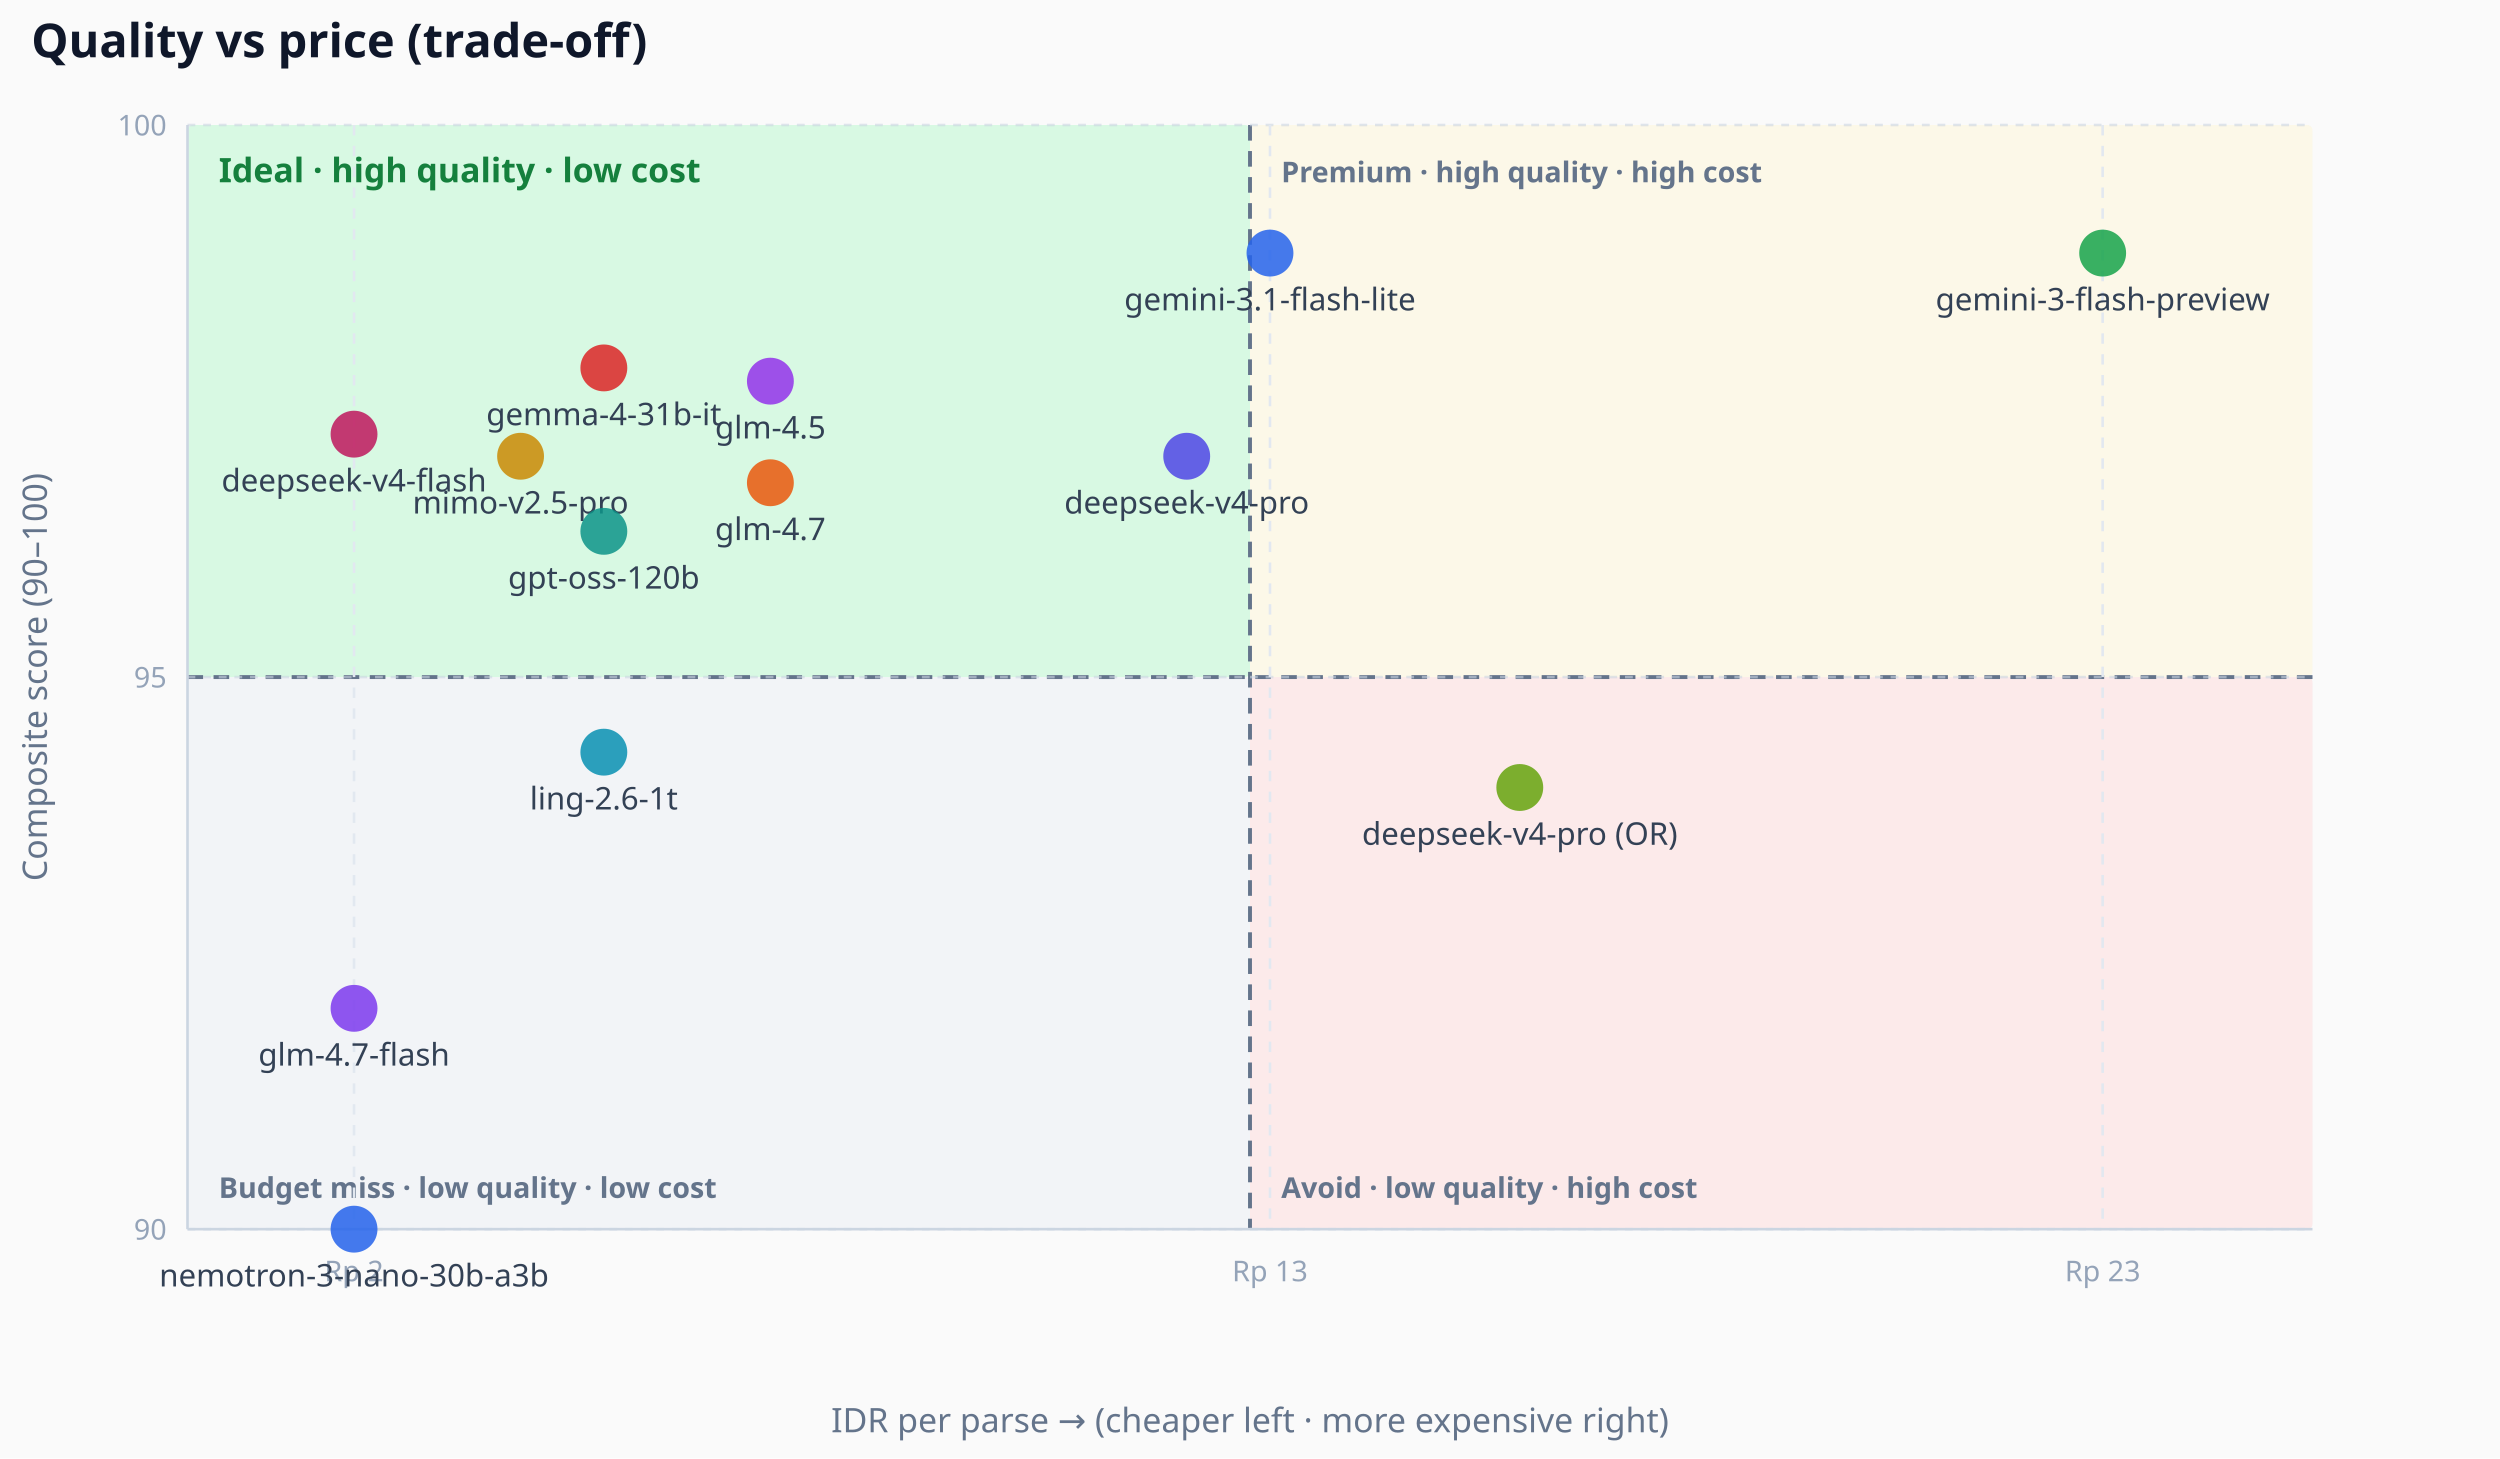
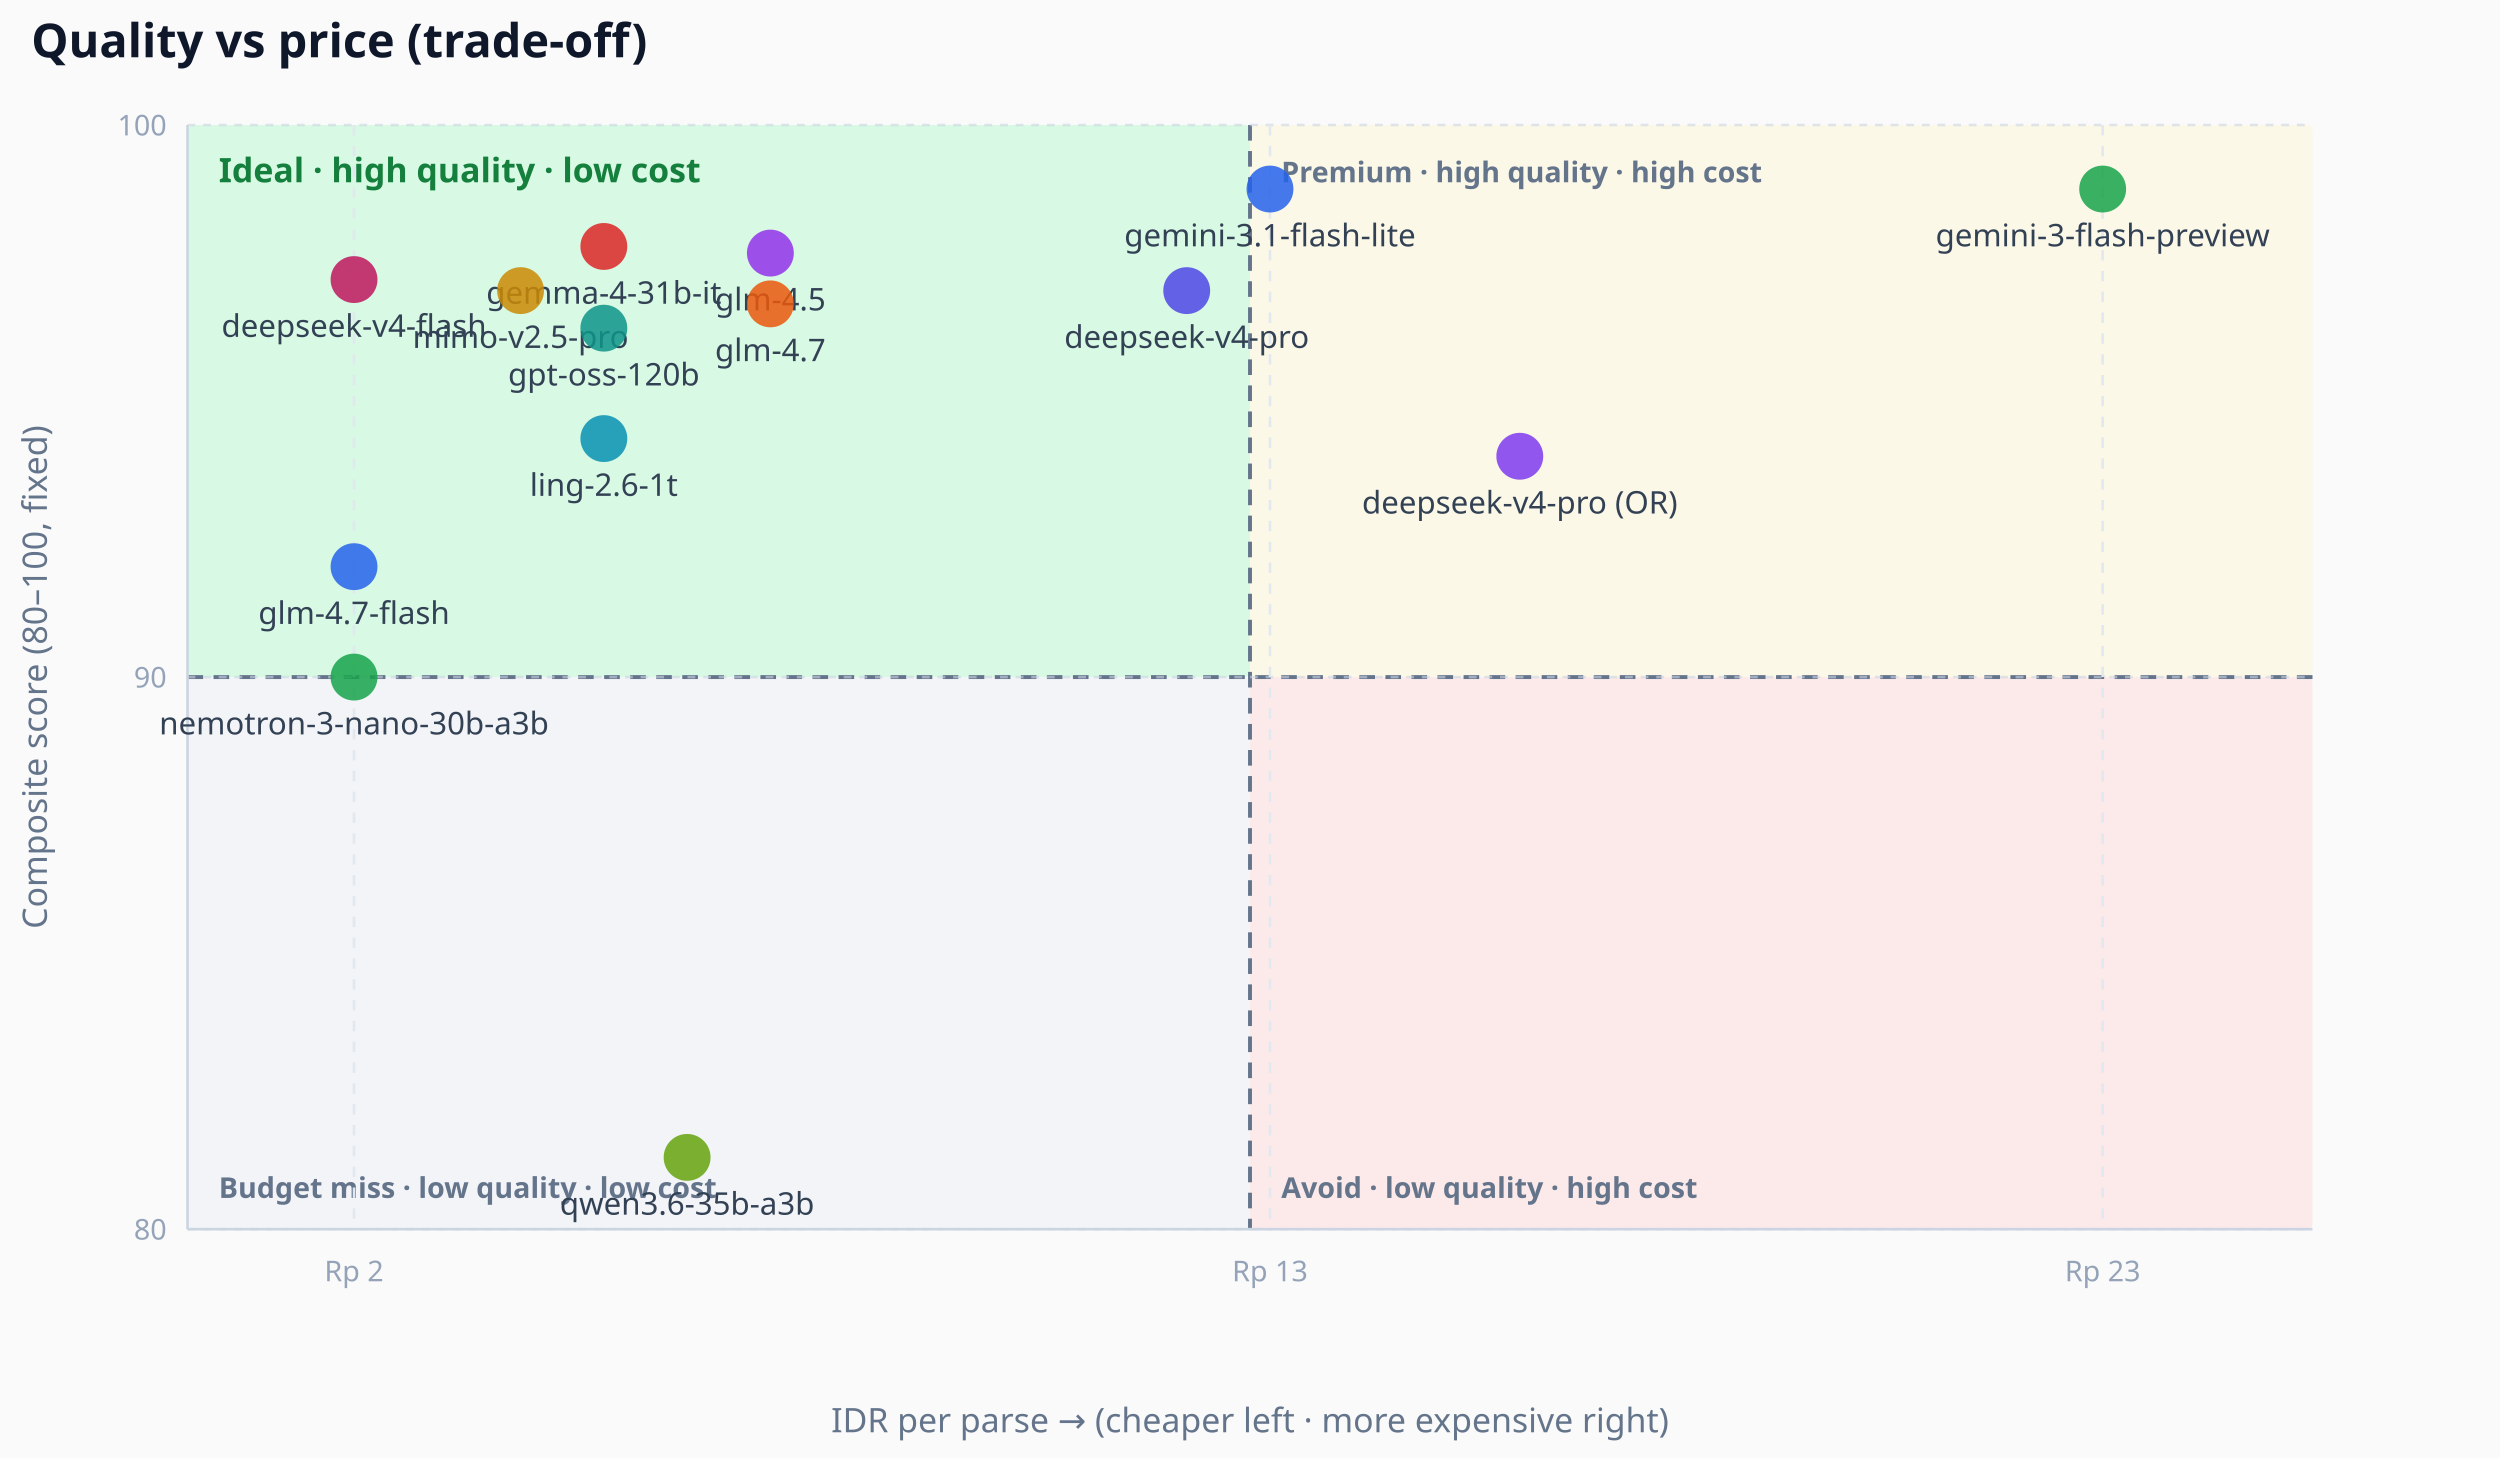
<svg xmlns="http://www.w3.org/2000/svg" viewBox="0 0 960 560" width="960" height="560">
  <style>
    .title { font: 600 18px system-ui, sans-serif; fill: #0f172a; }
    .axis { font: 13px system-ui, sans-serif; fill: #64748b; }
    .tick { font: 11px system-ui, sans-serif; fill: #94a3b8; }
    .dot-label { font: 12px system-ui, sans-serif; fill: #334155; }
    .ideal { font: 700 13px system-ui, sans-serif; fill: #15803d; }
    .quad-label { font: 600 11px system-ui, sans-serif; fill: #64748b; }
  </style>
  <rect width="100%" height="100%" fill="#fafafa" />
  <text x="12" y="22" class="title">Quality vs price (trade-off)</text>
  <rect x="72" y="48" width="408" height="212" fill="#bbf7d0" opacity="0.55" rx="2" />
  <rect x="480" y="48" width="408" height="212" fill="#fef3c7" opacity="0.35" rx="2" />
  <rect x="72" y="260" width="408" height="212" fill="#e2e8f0" opacity="0.35" rx="2" />
  <rect x="480" y="260" width="408" height="212" fill="#fecaca" opacity="0.35" rx="2" />
  <line x1="480" y1="48" x2="480" y2="472" stroke="#64748b" stroke-width="1.5" stroke-dasharray="6 4" />
  <line x1="72" y1="260" x2="888" y2="260" stroke="#64748b" stroke-width="1.5" stroke-dasharray="6 4" />
  <text x="84" y="70" class="ideal">Ideal · high quality · low cost</text>
  <text x="492" y="70" class="quad-label">Premium · high quality · high cost</text>
  <text x="84" y="460" class="quad-label">Budget miss · low quality · low cost</text>
  <text x="492" y="460" class="quad-label">Avoid · low quality · high cost</text>
  <line x1="72" y1="472" x2="888" y2="472" stroke="#cbd5e1" stroke-dasharray="3 3" opacity="0.6" />
-   <text x="64" y="476" text-anchor="end" class="tick">90</text>
+   <text x="64" y="476" text-anchor="end" class="tick">80</text>
  <line x1="72" y1="260" x2="888" y2="260" stroke="#cbd5e1" stroke-dasharray="3 3" opacity="0.6" />
-   <text x="64" y="264" text-anchor="end" class="tick">95</text>
+   <text x="64" y="264" text-anchor="end" class="tick">90</text>
  <line x1="72" y1="48" x2="888" y2="48" stroke="#cbd5e1" stroke-dasharray="3 3" opacity="0.6" />
  <text x="64" y="52" text-anchor="end" class="tick">100</text>
  <line x1="135.95" y1="48" x2="135.95" y2="472" stroke="#e2e8f0" stroke-dasharray="4 4" />
  <text x="135.95" y="492" text-anchor="middle" class="tick">Rp 2</text>
  <line x1="487.674" y1="48" x2="487.674" y2="472" stroke="#e2e8f0" stroke-dasharray="4 4" />
  <text x="487.674" y="492" text-anchor="middle" class="tick">Rp 13</text>
  <line x1="807.423" y1="48" x2="807.423" y2="472" stroke="#e2e8f0" stroke-dasharray="4 4" />
  <text x="807.423" y="492" text-anchor="middle" class="tick">Rp 23</text>
  <line x1="72" y1="472" x2="888" y2="472" stroke="#cbd5e1" />
  <line x1="72" y1="48" x2="72" y2="472" stroke="#cbd5e1" />
  <text x="480" y="550" text-anchor="middle" class="axis">IDR per parse → (cheaper left · more expensive right)</text>
-   <text x="18" y="260" transform="rotate(-90 18 260)" text-anchor="middle" class="axis">Composite score (90–100)</text>
-   <circle cx="487.674" cy="97.184" r="9" fill="#2563eb" opacity="0.85" />
-   <text x="487.674" y="119.184" text-anchor="middle" class="dot-label">gemini-3.1-flash-lite</text>
-   <circle cx="807.423" cy="97.184" r="9" fill="#16a34a" opacity="0.85" />
-   <text x="807.423" y="119.184" text-anchor="middle" class="dot-label">gemini-3-flash-preview</text>
-   <circle cx="231.875" cy="141.28" r="9" fill="#dc2626" opacity="0.85" />
-   <text x="231.875" y="163.28" text-anchor="middle" class="dot-label">gemma-4-31b-it</text>
-   <circle cx="295.824" cy="146.368" r="9" fill="#9333ea" opacity="0.85" />
-   <text x="295.824" y="168.368" text-anchor="middle" class="dot-label">glm-4.5</text>
-   <circle cx="295.824" cy="185.376" r="9" fill="#ea580c" opacity="0.85" />
-   <text x="295.824" y="207.376" text-anchor="middle" class="dot-label">glm-4.7</text>
-   <circle cx="231.875" cy="288.832" r="9" fill="#0891b2" opacity="0.85" />
-   <text x="231.875" y="310.832" text-anchor="middle" class="dot-label">ling-2.6-1t</text>
-   <circle cx="199.9" cy="175.2" r="9" fill="#ca8a04" opacity="0.85" />
-   <text x="199.9" y="197.2" text-anchor="middle" class="dot-label">mimo-v2.5-pro</text>
-   <circle cx="455.699" cy="175.2" r="9" fill="#4f46e5" opacity="0.85" />
-   <text x="455.699" y="197.2" text-anchor="middle" class="dot-label">deepseek-v4-pro</text>
-   <circle cx="231.875" cy="204.032" r="9" fill="#0d9488" opacity="0.85" />
-   <text x="231.875" y="226.032" text-anchor="middle" class="dot-label">gpt-oss-120b</text>
-   <circle cx="135.95" cy="166.72" r="9" fill="#be185d" opacity="0.85" />
-   <text x="135.95" y="188.72" text-anchor="middle" class="dot-label">deepseek-v4-flash</text>
-   <circle cx="583.599" cy="302.4" r="9" fill="#65a30d" opacity="0.85" />
-   <text x="583.599" y="324.4" text-anchor="middle" class="dot-label">deepseek-v4-pro (OR)</text>
-   <circle cx="135.95" cy="387.2" r="9" fill="#7c3aed" opacity="0.85" />
-   <text x="135.95" y="409.2" text-anchor="middle" class="dot-label">glm-4.7-flash</text>
-   <circle cx="135.95" cy="472" r="9" fill="#2563eb" opacity="0.85" />
-   <text x="135.95" y="494" text-anchor="middle" class="dot-label">nemotron-3-nano-30b-a3b</text>
+   <text x="18" y="260" transform="rotate(-90 18 260)" text-anchor="middle" class="axis">Composite score (80–100, fixed)</text>
+   <circle cx="487.674" cy="72.592" r="9" fill="#2563eb" opacity="0.85" />
+   <text x="487.674" y="94.592" text-anchor="middle" class="dot-label">gemini-3.1-flash-lite</text>
+   <circle cx="807.423" cy="72.592" r="9" fill="#16a34a" opacity="0.85" />
+   <text x="807.423" y="94.592" text-anchor="middle" class="dot-label">gemini-3-flash-preview</text>
+   <circle cx="231.875" cy="94.64" r="9" fill="#dc2626" opacity="0.85" />
+   <text x="231.875" y="116.64" text-anchor="middle" class="dot-label">gemma-4-31b-it</text>
+   <circle cx="295.824" cy="97.184" r="9" fill="#9333ea" opacity="0.85" />
+   <text x="295.824" y="119.184" text-anchor="middle" class="dot-label">glm-4.5</text>
+   <circle cx="295.824" cy="116.688" r="9" fill="#ea580c" opacity="0.85" />
+   <text x="295.824" y="138.688" text-anchor="middle" class="dot-label">glm-4.7</text>
+   <circle cx="231.875" cy="168.416" r="9" fill="#0891b2" opacity="0.85" />
+   <text x="231.875" y="190.416" text-anchor="middle" class="dot-label">ling-2.6-1t</text>
+   <circle cx="199.9" cy="111.6" r="9" fill="#ca8a04" opacity="0.85" />
+   <text x="199.9" y="133.6" text-anchor="middle" class="dot-label">mimo-v2.5-pro</text>
+   <circle cx="455.699" cy="111.6" r="9" fill="#4f46e5" opacity="0.85" />
+   <text x="455.699" y="133.6" text-anchor="middle" class="dot-label">deepseek-v4-pro</text>
+   <circle cx="231.875" cy="126.016" r="9" fill="#0d9488" opacity="0.85" />
+   <text x="231.875" y="148.016" text-anchor="middle" class="dot-label">gpt-oss-120b</text>
+   <circle cx="135.95" cy="107.36" r="9" fill="#be185d" opacity="0.85" />
+   <text x="135.95" y="129.36" text-anchor="middle" class="dot-label">deepseek-v4-flash</text>
+   <circle cx="263.85" cy="444.44" r="9" fill="#65a30d" opacity="0.85" />
+   <text x="263.85" y="466.44" text-anchor="middle" class="dot-label">qwen3.6-35b-a3b</text>
+   <circle cx="583.599" cy="175.2" r="9" fill="#7c3aed" opacity="0.85" />
+   <text x="583.599" y="197.2" text-anchor="middle" class="dot-label">deepseek-v4-pro (OR)</text>
+   <circle cx="135.95" cy="217.6" r="9" fill="#2563eb" opacity="0.85" />
+   <text x="135.95" y="239.6" text-anchor="middle" class="dot-label">glm-4.7-flash</text>
+   <circle cx="135.95" cy="260" r="9" fill="#16a34a" opacity="0.85" />
+   <text x="135.95" y="282" text-anchor="middle" class="dot-label">nemotron-3-nano-30b-a3b</text>
</svg>
